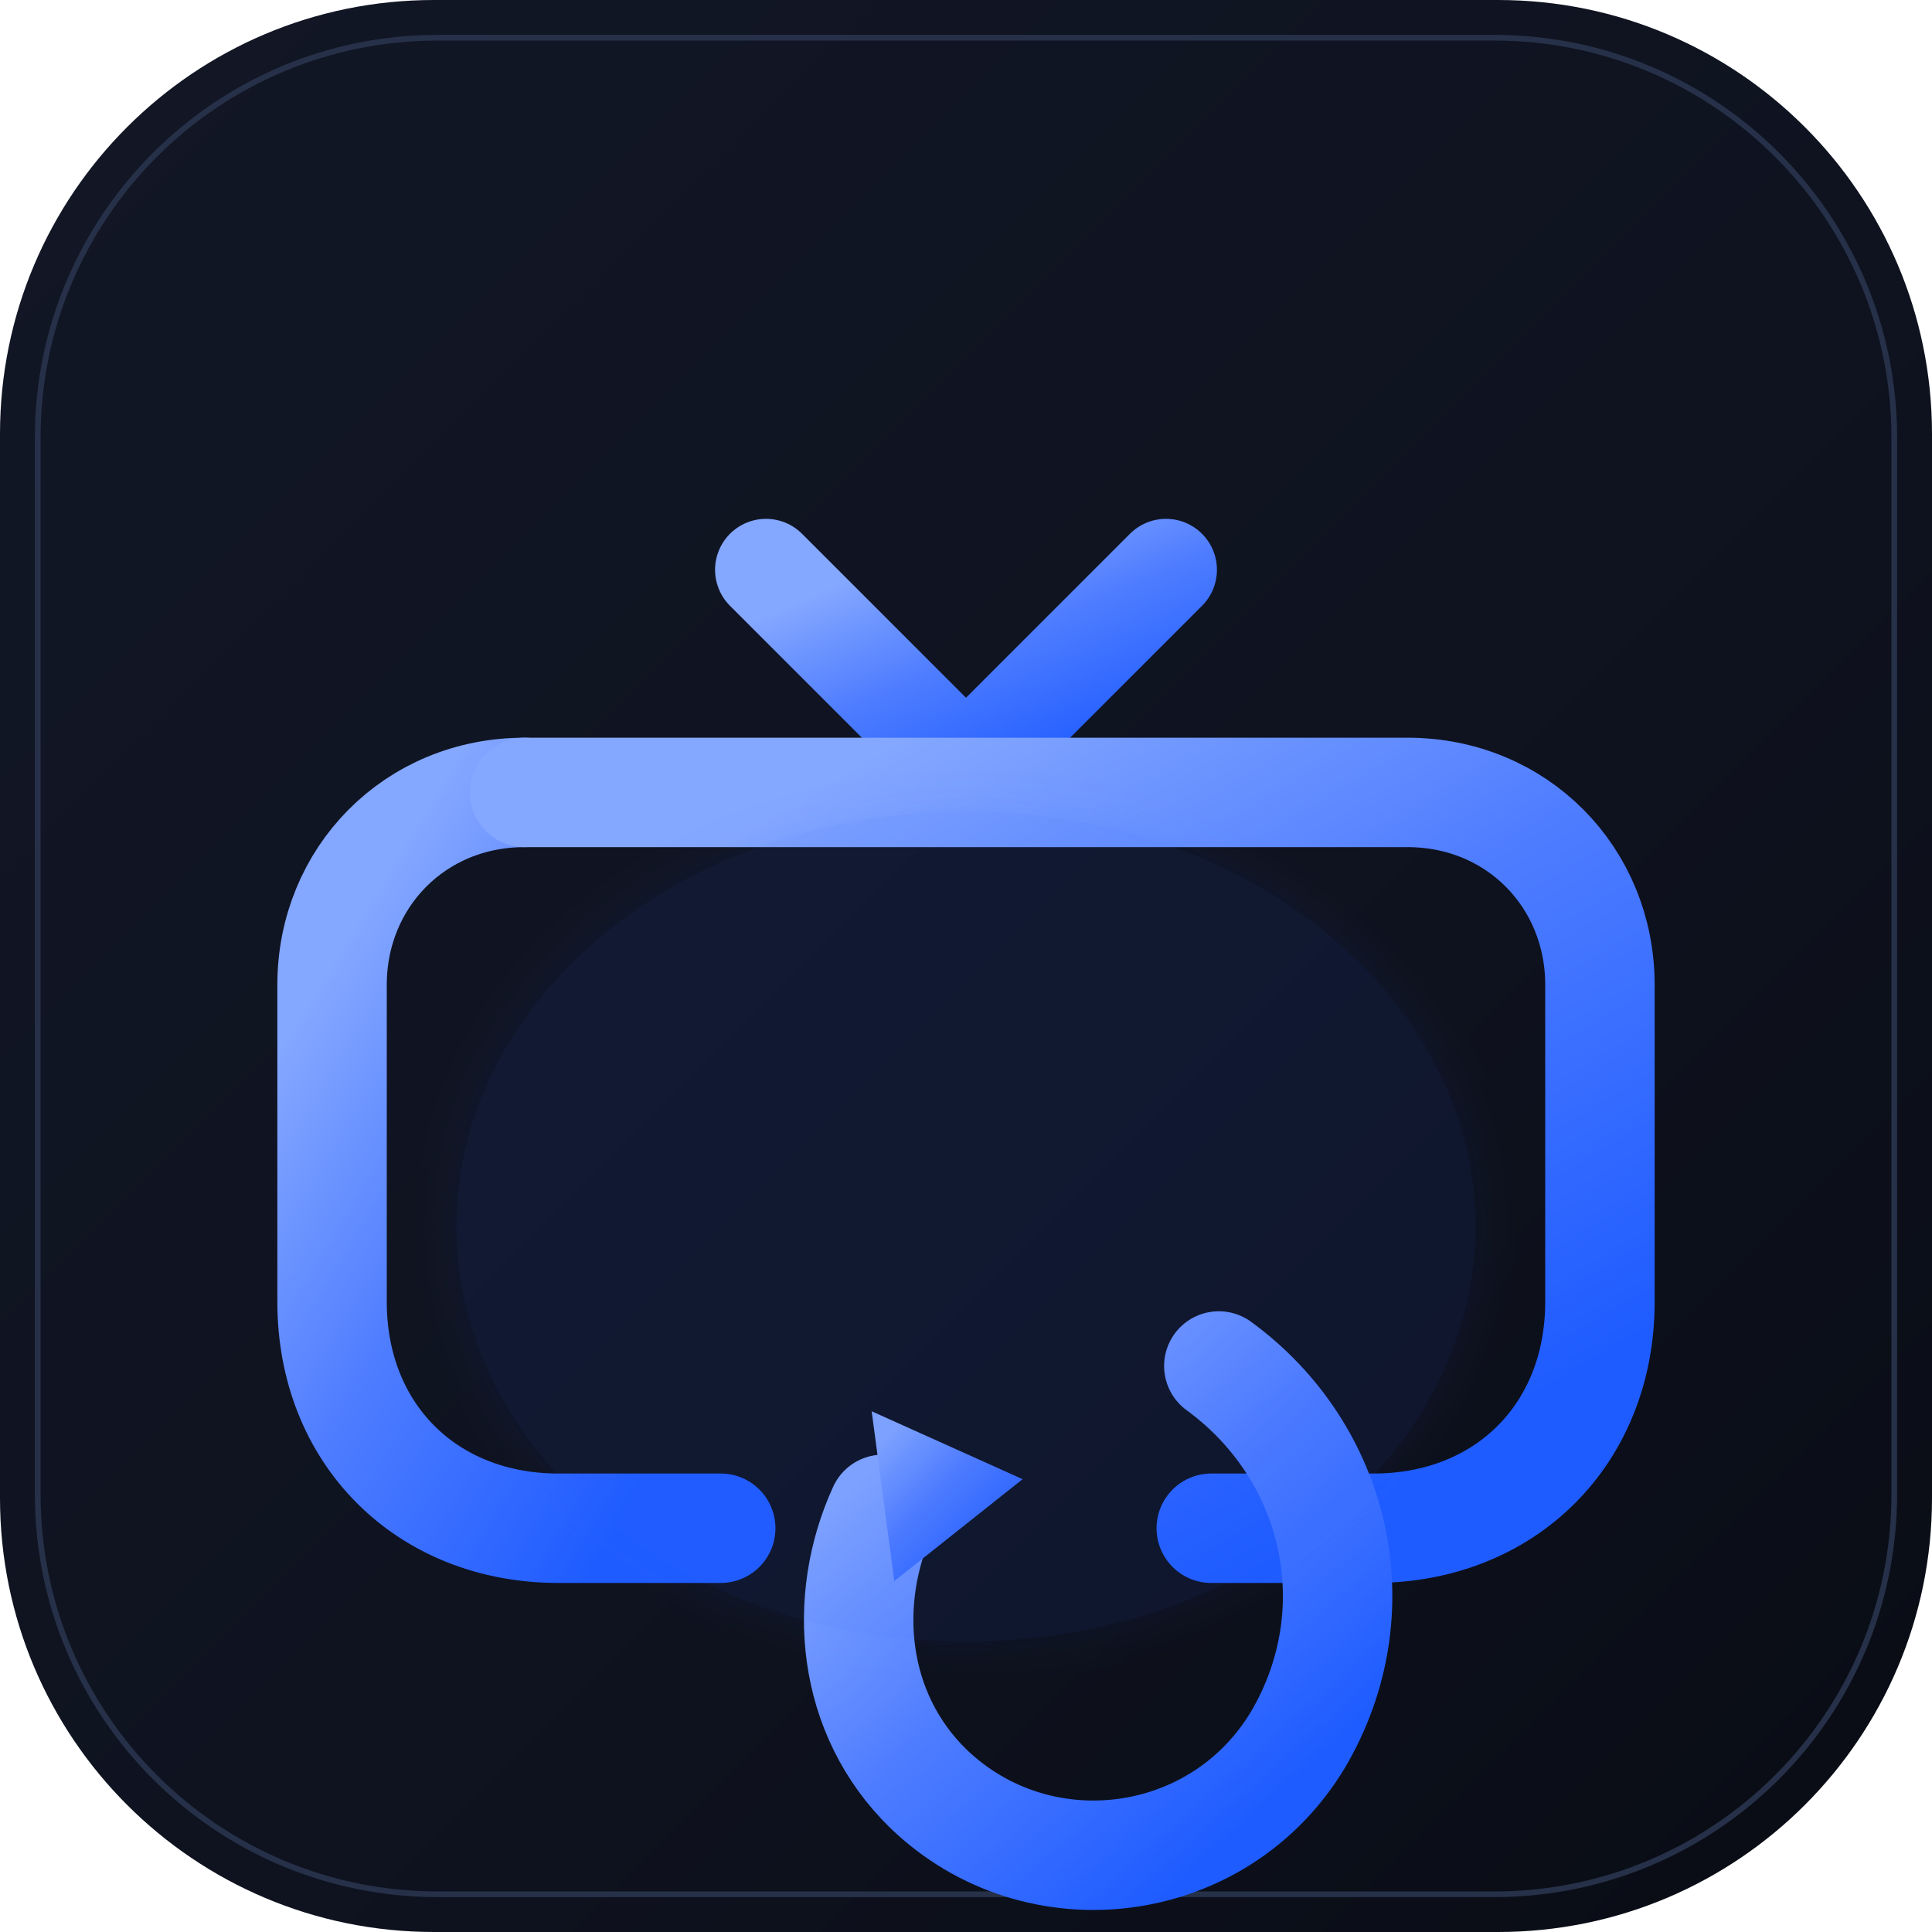
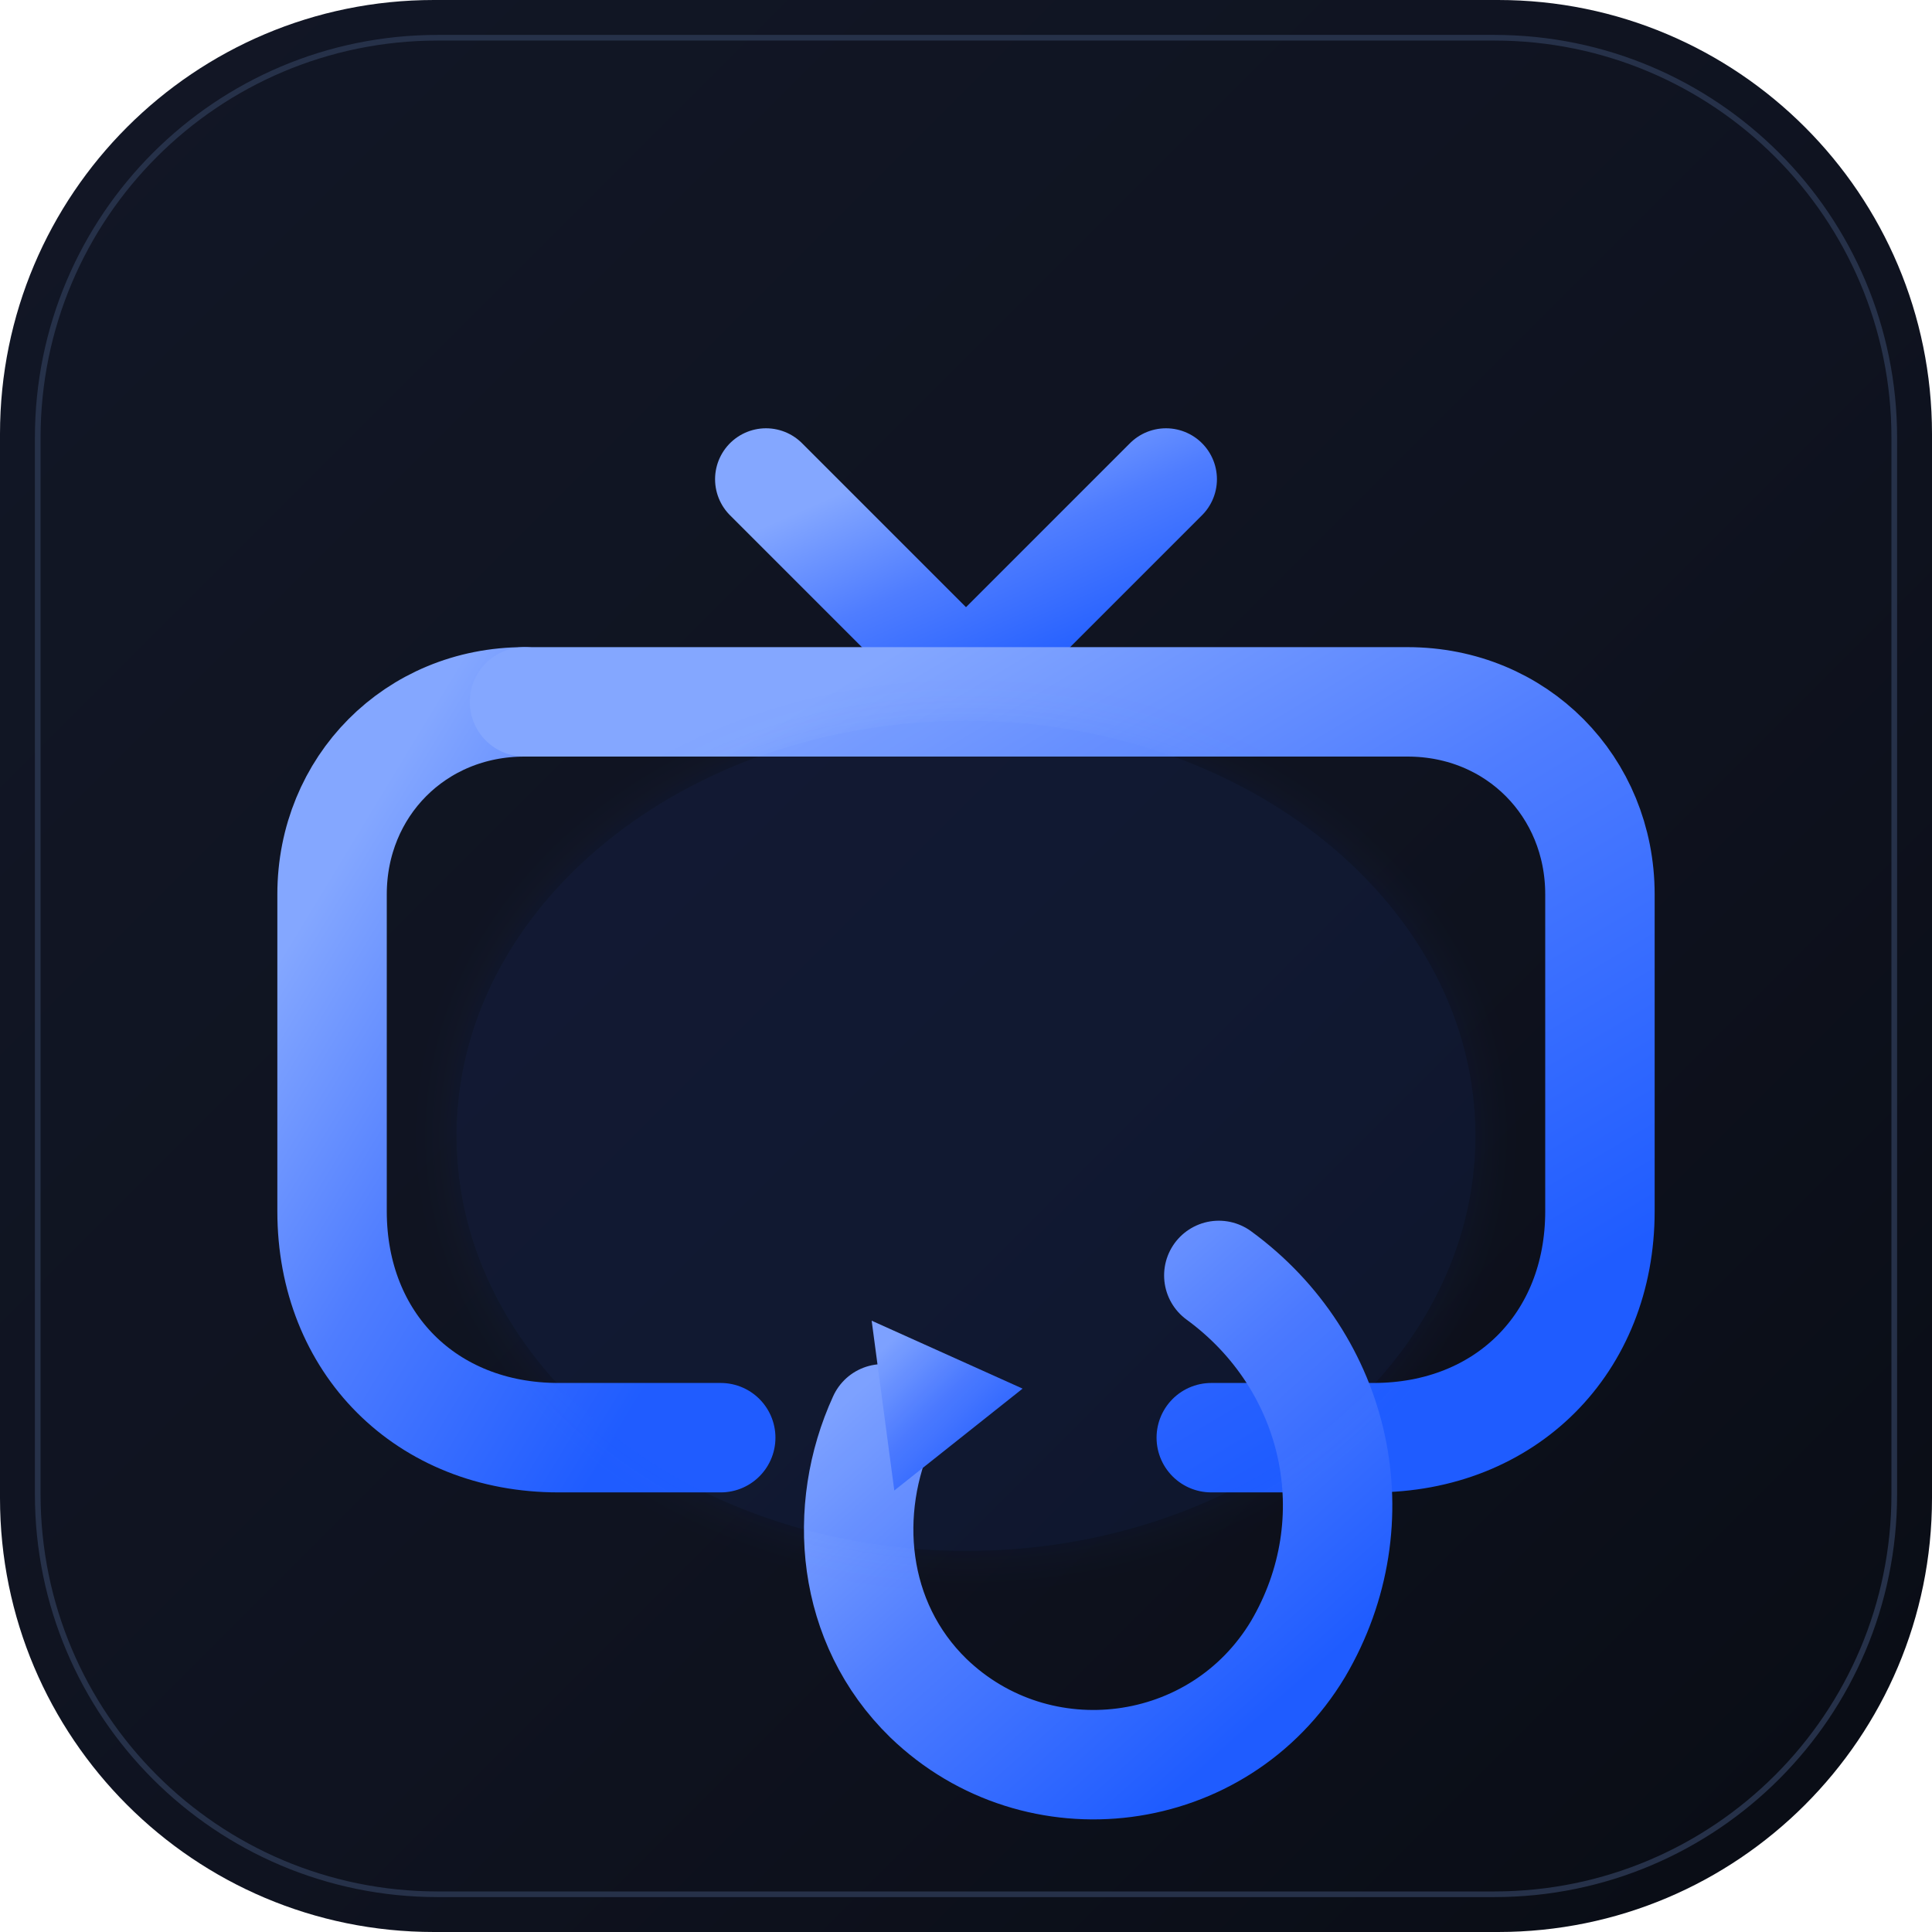
<svg xmlns="http://www.w3.org/2000/svg" viewBox="0 0 1024 1024" role="img" aria-labelledby="title desc">
  <defs>
    <linearGradient id="bg" x1="0" y1="0" x2="1" y2="1">
      <stop offset="0" stop-color="#121726" />
      <stop offset="0.55" stop-color="#0f1320" />
      <stop offset="1" stop-color="#090c14" />
    </linearGradient>
    <linearGradient id="mark" x1="0.15" y1="0.1" x2="0.85" y2="0.9">
      <stop offset="0" stop-color="#84a7ff" />
      <stop offset="0.45" stop-color="#4f7dff" />
      <stop offset="1" stop-color="#1f5cff" />
    </linearGradient>
    <filter id="softGlow" x="-25%" y="-25%" width="150%" height="150%">
      <feGaussianBlur stdDeviation="12" result="blur" />
      <feMerge>
        <feMergeNode in="blur" />
        <feMergeNode in="SourceGraphic" />
      </feMerge>
    </filter>
  </defs>
  <rect width="1024" height="1024" rx="230" fill="url(#bg)" />
  <rect x="20" y="20" width="984" height="984" rx="212" fill="none" stroke="#263149" stroke-width="3" />
-   <g fill="none" stroke="url(#mark)" stroke-linecap="round" stroke-linejoin="round">
-     <path d="M406 302 L512 408 L618 302" stroke-width="54" />
-     <path d="M278 420 C220 420 176 465 176 522 V690 C176 760 226 810 296 810 H382" stroke-width="58" />
-     <path d="M642 810 H728 C798 810 848 760 848 690 V522 C848 465 804 420 746 420 H278" stroke-width="58" />
-     <path d="M646 724 C709 770 728 854 688 922 C646 992 550 1004 492 948 C451 908 446 848 468 800" stroke-width="58" />
+   <g transform="translate(0 -48)">
+     <g fill="none" stroke="url(#mark)" stroke-linecap="round" stroke-linejoin="round">
+       <path d="M406 302 L512 408 L618 302" stroke-width="54" />
+       <path d="M278 420 C220 420 176 465 176 522 V690 C176 760 226 810 296 810 H382" stroke-width="58" />
+       <path d="M642 810 H728 C798 810 848 760 848 690 V522 C848 465 804 420 746 420 H278" stroke-width="58" />
+       <path d="M646 724 C709 770 728 854 688 922 C646 992 550 1004 492 948 C451 908 446 848 468 800" stroke-width="58" />
+     </g>
+     <path d="M462 748 L542 784 L474 838 Z" fill="url(#mark)" />
+     <ellipse cx="512" cy="650" rx="270" ry="220" fill="#285dff" opacity="0.08" filter="url(#softGlow)" />
  </g>
-   <path d="M462 748 L542 784 L474 838 Z" fill="url(#mark)" />
-   <ellipse cx="512" cy="650" rx="270" ry="220" fill="#285dff" opacity="0.08" filter="url(#softGlow)" />
</svg>
